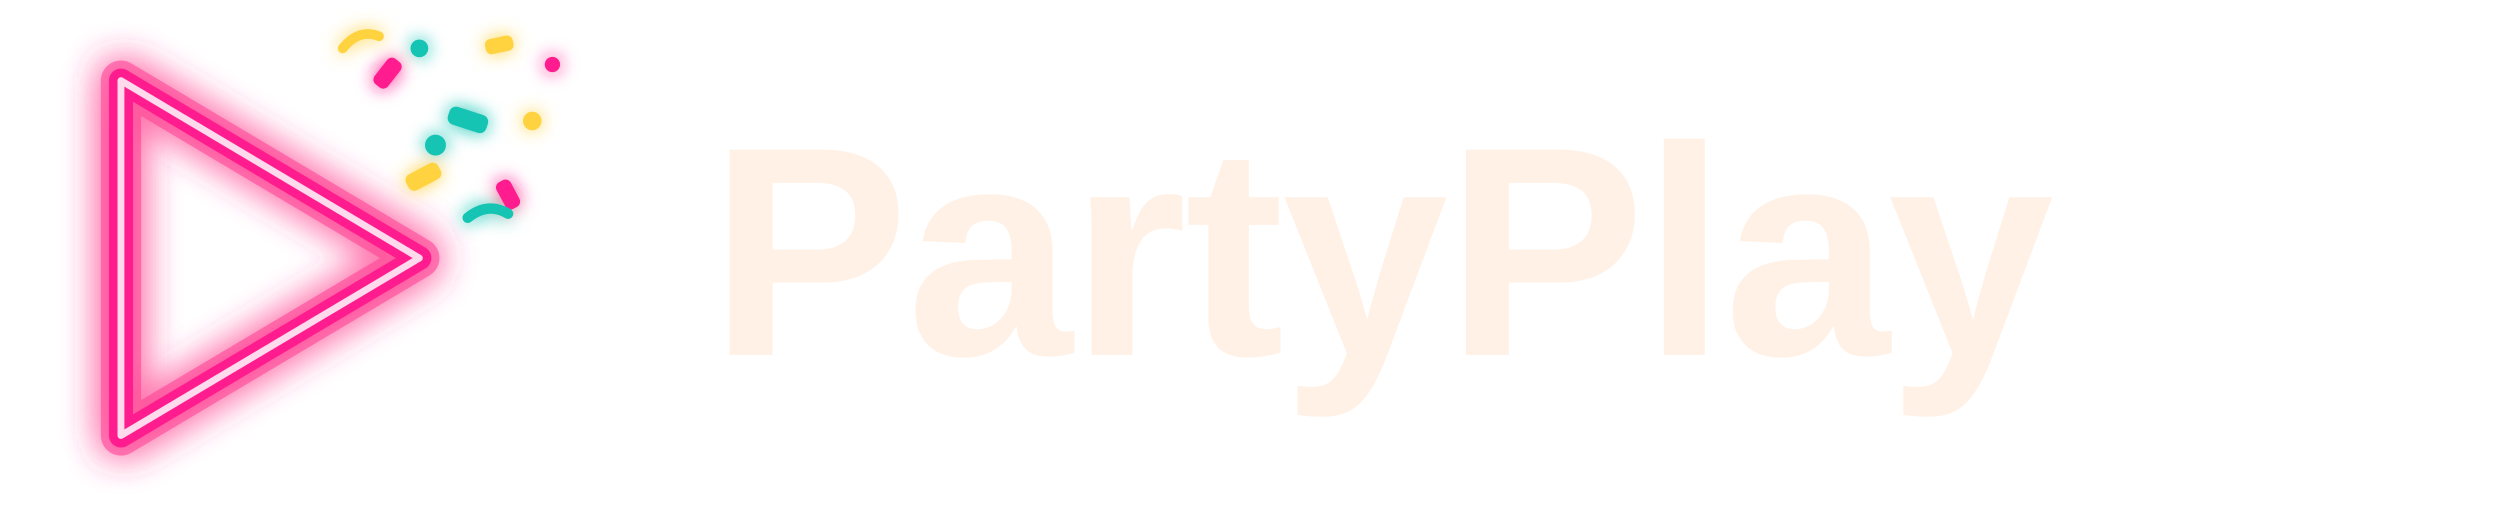
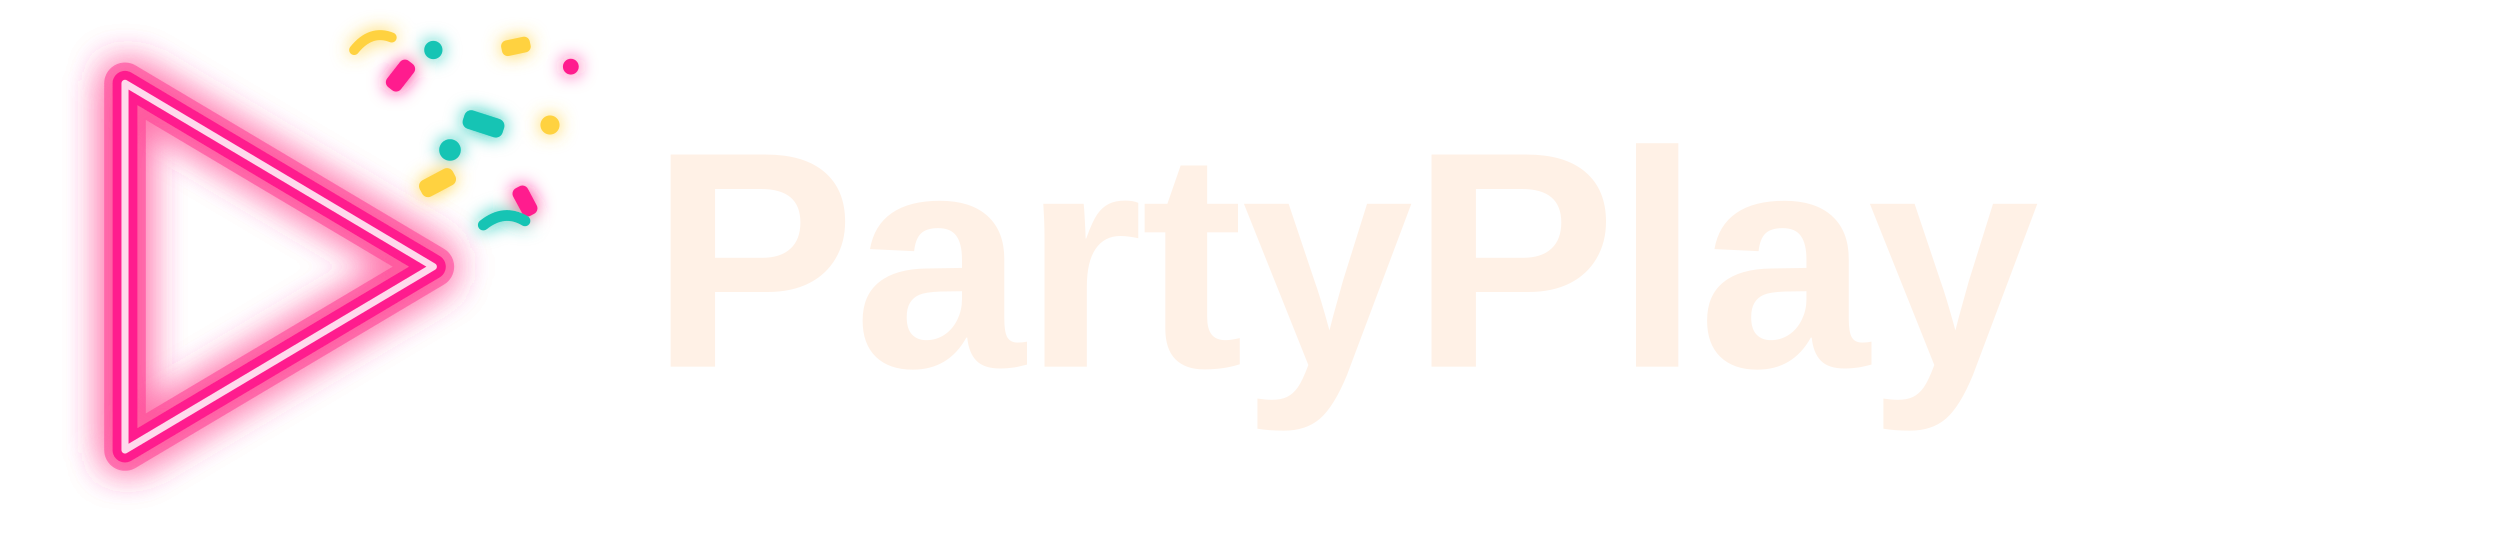
- <svg xmlns="http://www.w3.org/2000/svg" viewBox="0 0 620 128" width="620" height="128" role="img" aria-label="PartyPlay">
+ <svg xmlns="http://www.w3.org/2000/svg" viewBox="0 0 600 128" width="600" height="128" role="img" aria-label="PartyPlay">
  <defs>
    <filter id="gnb" x="-70%" y="-70%" width="240%" height="240%">
      <feGaussianBlur stdDeviation="4.5" result="b" />
      <feMerge>
        <feMergeNode in="b" />
        <feMergeNode in="b" />
        <feMergeNode in="SourceGraphic" />
      </feMerge>
    </filter>
    <filter id="gsnb" x="-90%" y="-90%" width="280%" height="280%">
      <feGaussianBlur stdDeviation="2.2" result="b" />
      <feMerge>
        <feMergeNode in="b" />
        <feMergeNode in="SourceGraphic" />
      </feMerge>
    </filter>
  </defs>
  <g filter="url(#gnb)">
    <path d="M30 20 L30 108 L104 64 Z" fill="none" stroke="#FF1F8E" stroke-width="10" stroke-linejoin="round" opacity=".5" />
    <path d="M30 20 L30 108 L104 64 Z" fill="none" stroke="#FF1F8E" stroke-width="6" stroke-linejoin="round" />
    <path d="M30 20 L30 108 L104 64 Z" fill="none" stroke="#FFD9EC" stroke-width="1.7" stroke-linejoin="round" />
  </g>
  <g filter="url(#gsnb)">
    <g transform="translate(100,44) rotate(-28)">
      <rect x="0" y="0" width="9" height="4.4" rx="1.6" fill="#FFD23F" />
    </g>
    <g transform="translate(112,26) rotate(18)">
      <rect x="0" y="0" width="10" height="4.6" rx="1.7" fill="#17C4B4" />
    </g>
    <g transform="translate(92,20) rotate(-52)">
      <rect x="0" y="0" width="8" height="4.2" rx="1.5" fill="#FF1F8E" />
    </g>
    <g transform="translate(126,44) rotate(62)">
      <rect x="0" y="0" width="7.5" height="4" rx="1.5" fill="#FF1F8E" />
    </g>
    <g transform="translate(120,10) rotate(-12)">
      <rect x="0" y="0" width="7" height="3.8" rx="1.4" fill="#FFD23F" />
    </g>
    <circle cx="108" cy="36" r="2.6" fill="#17C4B4" />
    <circle cx="132" cy="30" r="2.3" fill="#FFD23F" />
    <circle cx="104" cy="12" r="2.2" fill="#17C4B4" />
    <circle cx="137" cy="16" r="1.9" fill="#FF1F8E" />
    <path d="M116 54 q5 -4 10 -1" fill="none" stroke="#17C4B4" stroke-width="2.6" stroke-linecap="round" />
    <path d="M85 12 q4 -5 9 -3" fill="none" stroke="#FFD23F" stroke-width="2.4" stroke-linecap="round" />
  </g>
-   <text x="176" y="88" font-family="'Hanken Grotesk', 'Helvetica Neue', Arial, sans-serif" font-weight="800" font-size="74" letter-spacing="-0.5" fill="#FFF1E6">PartyPlay</text>
+   <text x="156" y="88" font-family="'Hanken Grotesk', 'Helvetica Neue', Arial, sans-serif" font-weight="800" font-size="74" letter-spacing="-0.5" fill="#FFF1E6">PartyPlay</text>
</svg>
